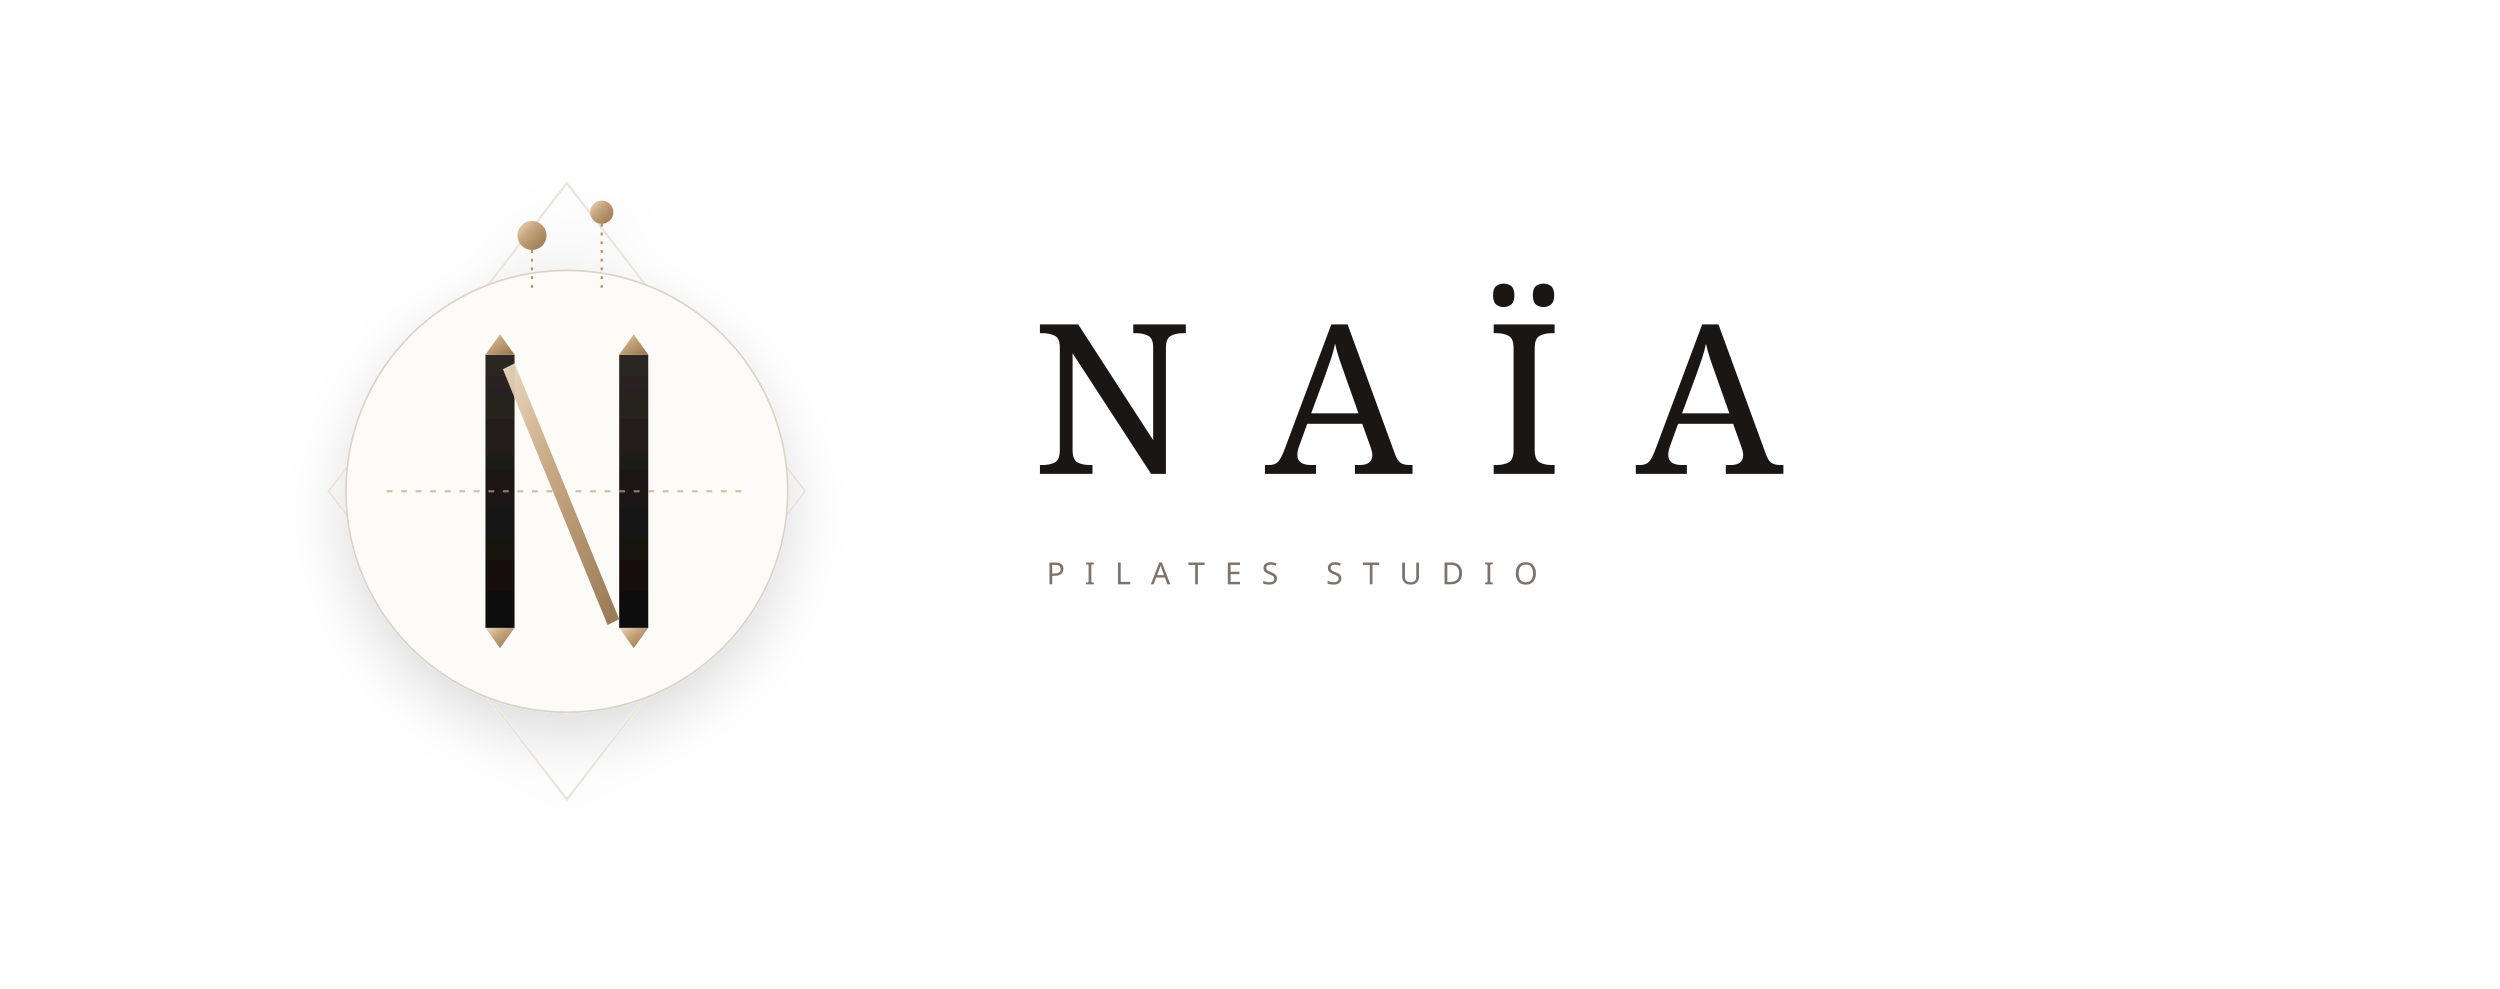
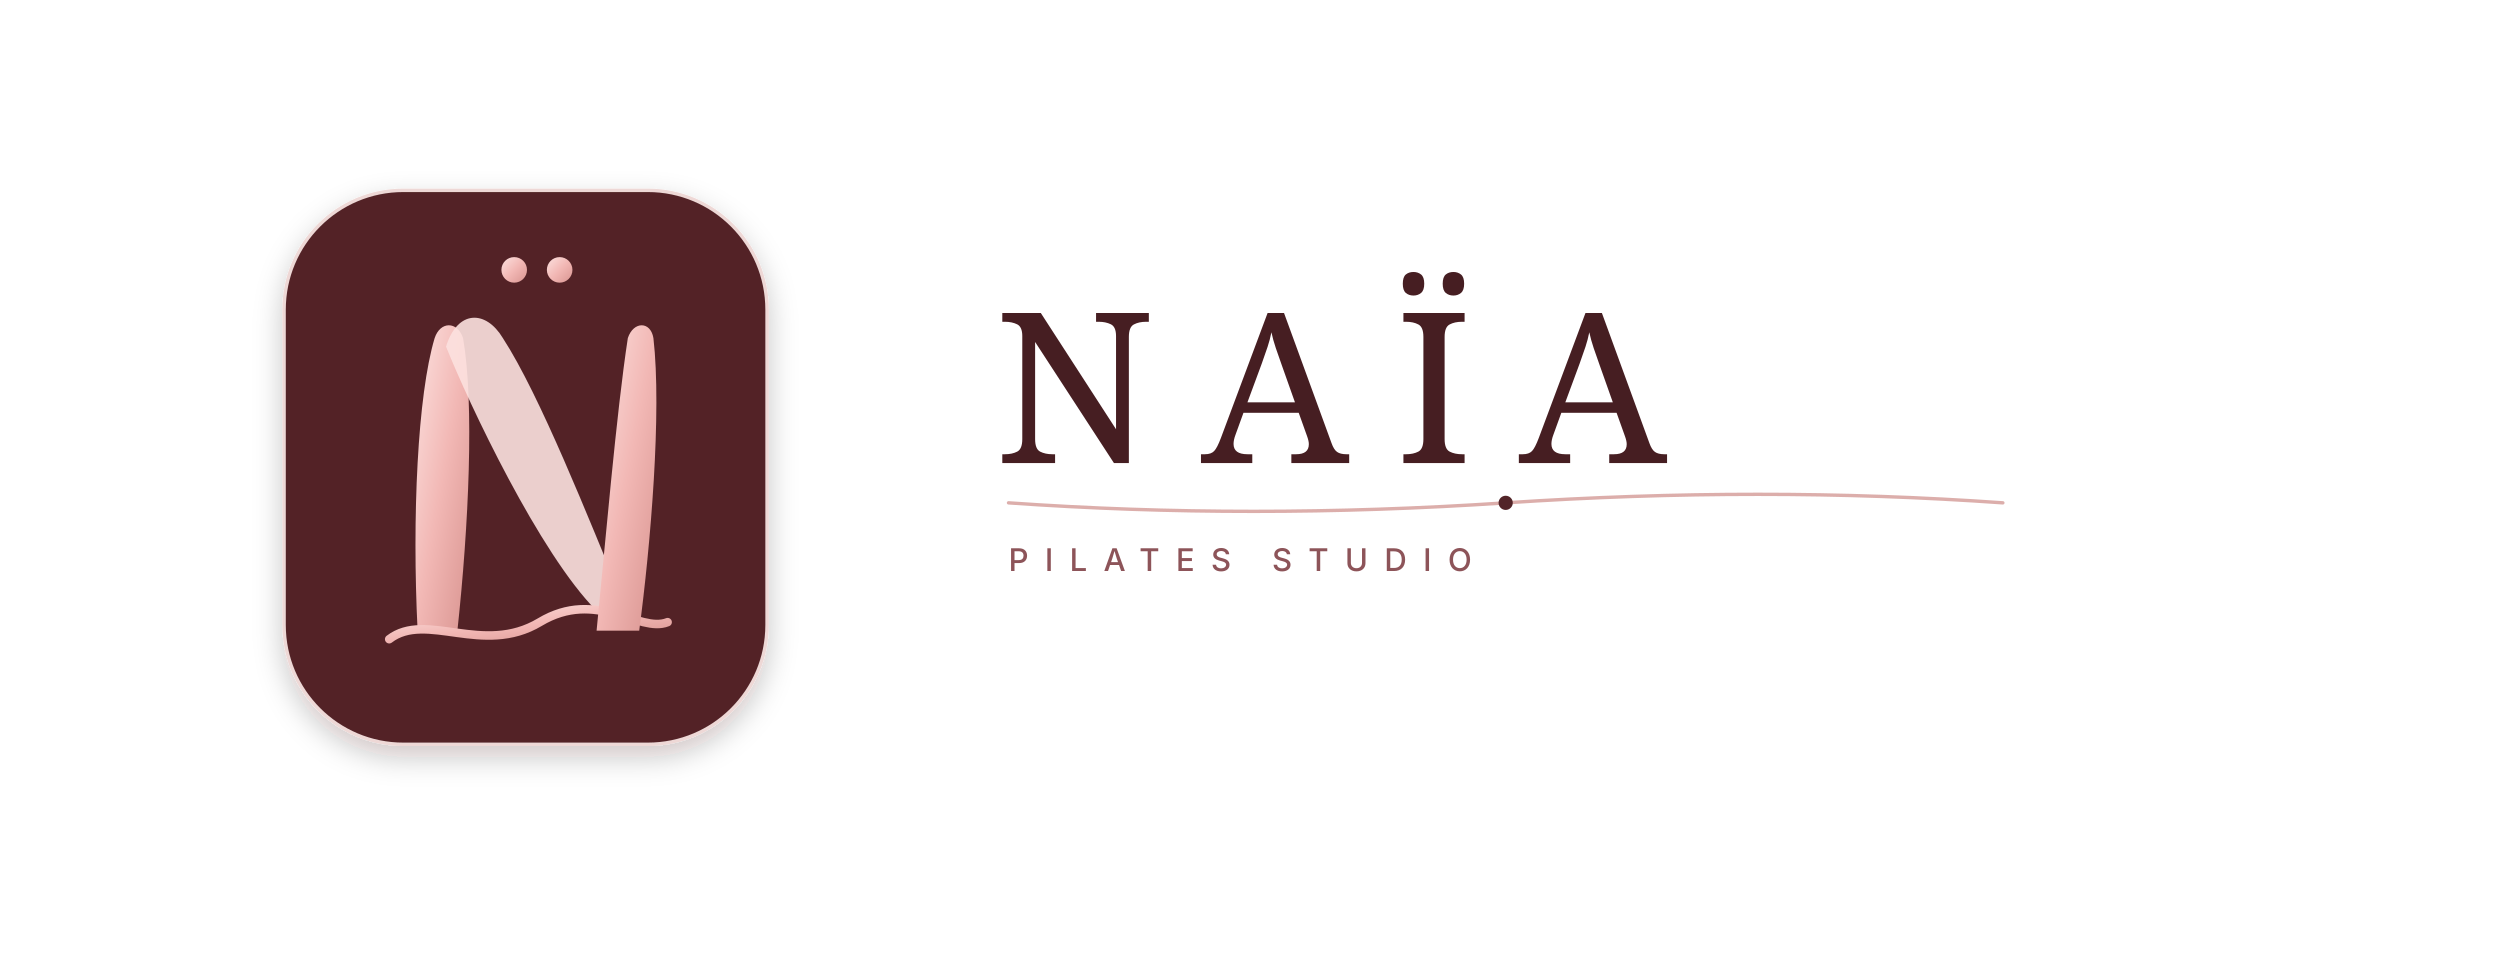
- <svg xmlns="http://www.w3.org/2000/svg" viewBox="0 0 860 340" width="100%" height="100%">
+ <svg xmlns="http://www.w3.org/2000/svg" viewBox="0 0 880 340" width="100%" height="100%">
  <defs>
-     <linearGradient id="monolithObsidian" x1="0%" y1="0%" x2="0%" y2="100%">
-       <stop offset="0%" stop-color="#2D2724" />
-       <stop offset="50%" stop-color="#1B1715" />
-       <stop offset="100%" stop-color="#0E0C0B" />
+     <linearGradient id="waveRoseGrad" x1="0%" y1="0%" x2="100%" y2="100%">
+       <stop offset="0%" stop-color="#FCE1DF" />
+       <stop offset="50%" stop-color="#F2B8B5" />
+       <stop offset="100%" stop-color="#D99490" />
    </linearGradient>
-     <linearGradient id="champagneSpecular" x1="0%" y1="0%" x2="100%" y2="100%">
-       <stop offset="0%" stop-color="#EAD9C2" />
-       <stop offset="40%" stop-color="#C5A47C" />
-       <stop offset="100%" stop-color="#93724B" />
+     <linearGradient id="cabernetPlinth" x1="0%" y1="0%" x2="100%" y2="100%">
+       <stop offset="0%" stop-color="#552227" />
+       <stop offset="100%" stop-color="#381418" />
    </linearGradient>
-     <filter id="monolithShadow" x="-20%" y="-20%" width="140%" height="140%">
-       <feDropShadow dx="0" dy="8" stdDeviation="10" flood-color="#0E0C0B" flood-opacity="0.14" />
+     <filter id="softGlowRose" x="-20%" y="-20%" width="140%" height="140%">
+       <feDropShadow dx="0" dy="4" stdDeviation="5" flood-color="#2D1113" flood-opacity="0.22" />
    </filter>
  </defs>
  <style>
-     .monolith-title {
-       font-family: 'Bodoni MT', 'Didot', 'Playfair Display', serif;
-       font-size: 72px;
-       font-weight: 400;
-       letter-spacing: 0.35em;
-       fill: #1A1614;
+     .ribbon-title {
+       font-family: 'Playfair Display', 'Cormorant Garamond', serif;
+       font-size: 74px;
+       font-weight: 500;
+       letter-spacing: 0.22em;
+       fill: #461E22;
    }
-     .monolith-sub {
-       font-family: 'Futura', 'Century Gothic', 'Montserrat', sans-serif;
-       font-size: 10.5px;
+     .ribbon-sub {
+       font-family: 'Montserrat', 'Inter', sans-serif;
+       font-size: 11px;
      font-weight: 500;
-       letter-spacing: 0.65em;
-       fill: #7D736C;
+       letter-spacing: 0.52em;
+       fill: #8D5459;
    }
  </style>
-   <rect width="860" height="340" fill="transparent" />
+   <rect width="880" height="340" fill="transparent" />
  <g transform="translate(60, 45)">
-     <g id="monolith-sculpture" transform="translate(35, 12)" filter="url(#monolithShadow)">
-       <polygon points="100,6 182,112 100,218 18,112" fill="none" stroke="#EAE4DC" stroke-width="0.8" />
-       <circle cx="100" cy="112" r="76" fill="#FDFBF8" stroke="#DCD3C7" stroke-width="0.6" />
-       <path d="M 72 65 L 82 65 L 82 159 L 72 159 Z" fill="url(#monolithObsidian)" />
-       <polygon points="72,65 82,65 77,58" fill="url(#champagneSpecular)" />
-       <polygon points="72,159 82,159 77,166" fill="url(#champagneSpecular)" />
-       <path d="M 118 65 L 128 65 L 128 159 L 118 159 Z" fill="url(#monolithObsidian)" />
-       <polygon points="118,65 128,65 123,58" fill="url(#champagneSpecular)" />
-       <polygon points="118,159 128,159 123,166" fill="url(#champagneSpecular)" />
-       <path d="M 82 68 L 118 156 L 114 158 L 78 70 Z" fill="url(#champagneSpecular)" opacity="0.95" />
-       <line x1="88" y1="42" x2="88" y2="28" stroke="#B39266" stroke-width="0.75" stroke-dasharray="1 2" />
-       <circle cx="88" cy="24" r="5" fill="url(#champagneSpecular)" />
-       <line x1="112" y1="42" x2="112" y2="20" stroke="#B39266" stroke-width="0.75" stroke-dasharray="1 2" />
-       <circle cx="112" cy="16" r="4" fill="url(#champagneSpecular)" />
-       <line x1="38" y1="112" x2="162" y2="112" stroke="#C5A47C" stroke-width="0.75" stroke-dasharray="2 3" opacity="0.7" />
+     <g id="icon-wave-ribbon" transform="translate(25, 12)" filter="url(#softGlowRose)">
+       <rect x="15" y="10" width="170" height="195" rx="42" fill="#522428" stroke="#EED8D6" stroke-width="1.2" />
+       <path d="M 62 165 C 60 125, 62 82, 68 62 C 70 56, 76 56, 78 62 C 82 85, 80 128, 76 165 Z" fill="url(#waveRoseGrad)" />
+       <path d="M 72 65 C 80 85, 105 138, 125 158 C 130 164, 136 162, 134 154 C 122 125, 105 82, 92 62 C 86 52, 76 52, 72 65 Z" fill="#FCE1DF" opacity="0.9" />
+       <path d="M 52 168 C 65 158, 85 174, 105 162 C 125 150, 140 166, 150 162" fill="none" stroke="url(#waveRoseGrad)" stroke-width="3" stroke-linecap="round" />
+       <path d="M 125 165 C 128 135, 132 88, 136 62 C 138 56, 144 56, 145 62 C 148 88, 144 135, 140 165 Z" fill="url(#waveRoseGrad)" />
+       <circle cx="96" cy="38" r="4.5" fill="url(#waveRoseGrad)" />
+       <circle cx="112" cy="38" r="4.5" fill="url(#waveRoseGrad)" />
    </g>
-     <g transform="translate(295, 118)">
-       <text x="0" y="0" class="monolith-title">NAÏA</text>
-       <text x="5" y="38" class="monolith-sub">PILATES STUDIO</text>
-       <line x1="4" y1="14" x2="365" y2="14" stroke="url(#champagneSpecular)" stroke-width="1.2" />
+     <g transform="translate(290, 118)">
+       <text x="0" y="0" class="ribbon-title">NAÏA</text>
+       <text x="5" y="38" class="ribbon-sub">PILATES STUDIO</text>
+       <path d="M 5 14 Q 90 20, 180 14 T 355 14" fill="none" stroke="#DCAEAB" stroke-width="1.2" stroke-linecap="round" />
+       <circle cx="180" cy="14" r="2.5" fill="#522428" />
    </g>
  </g>
</svg>
